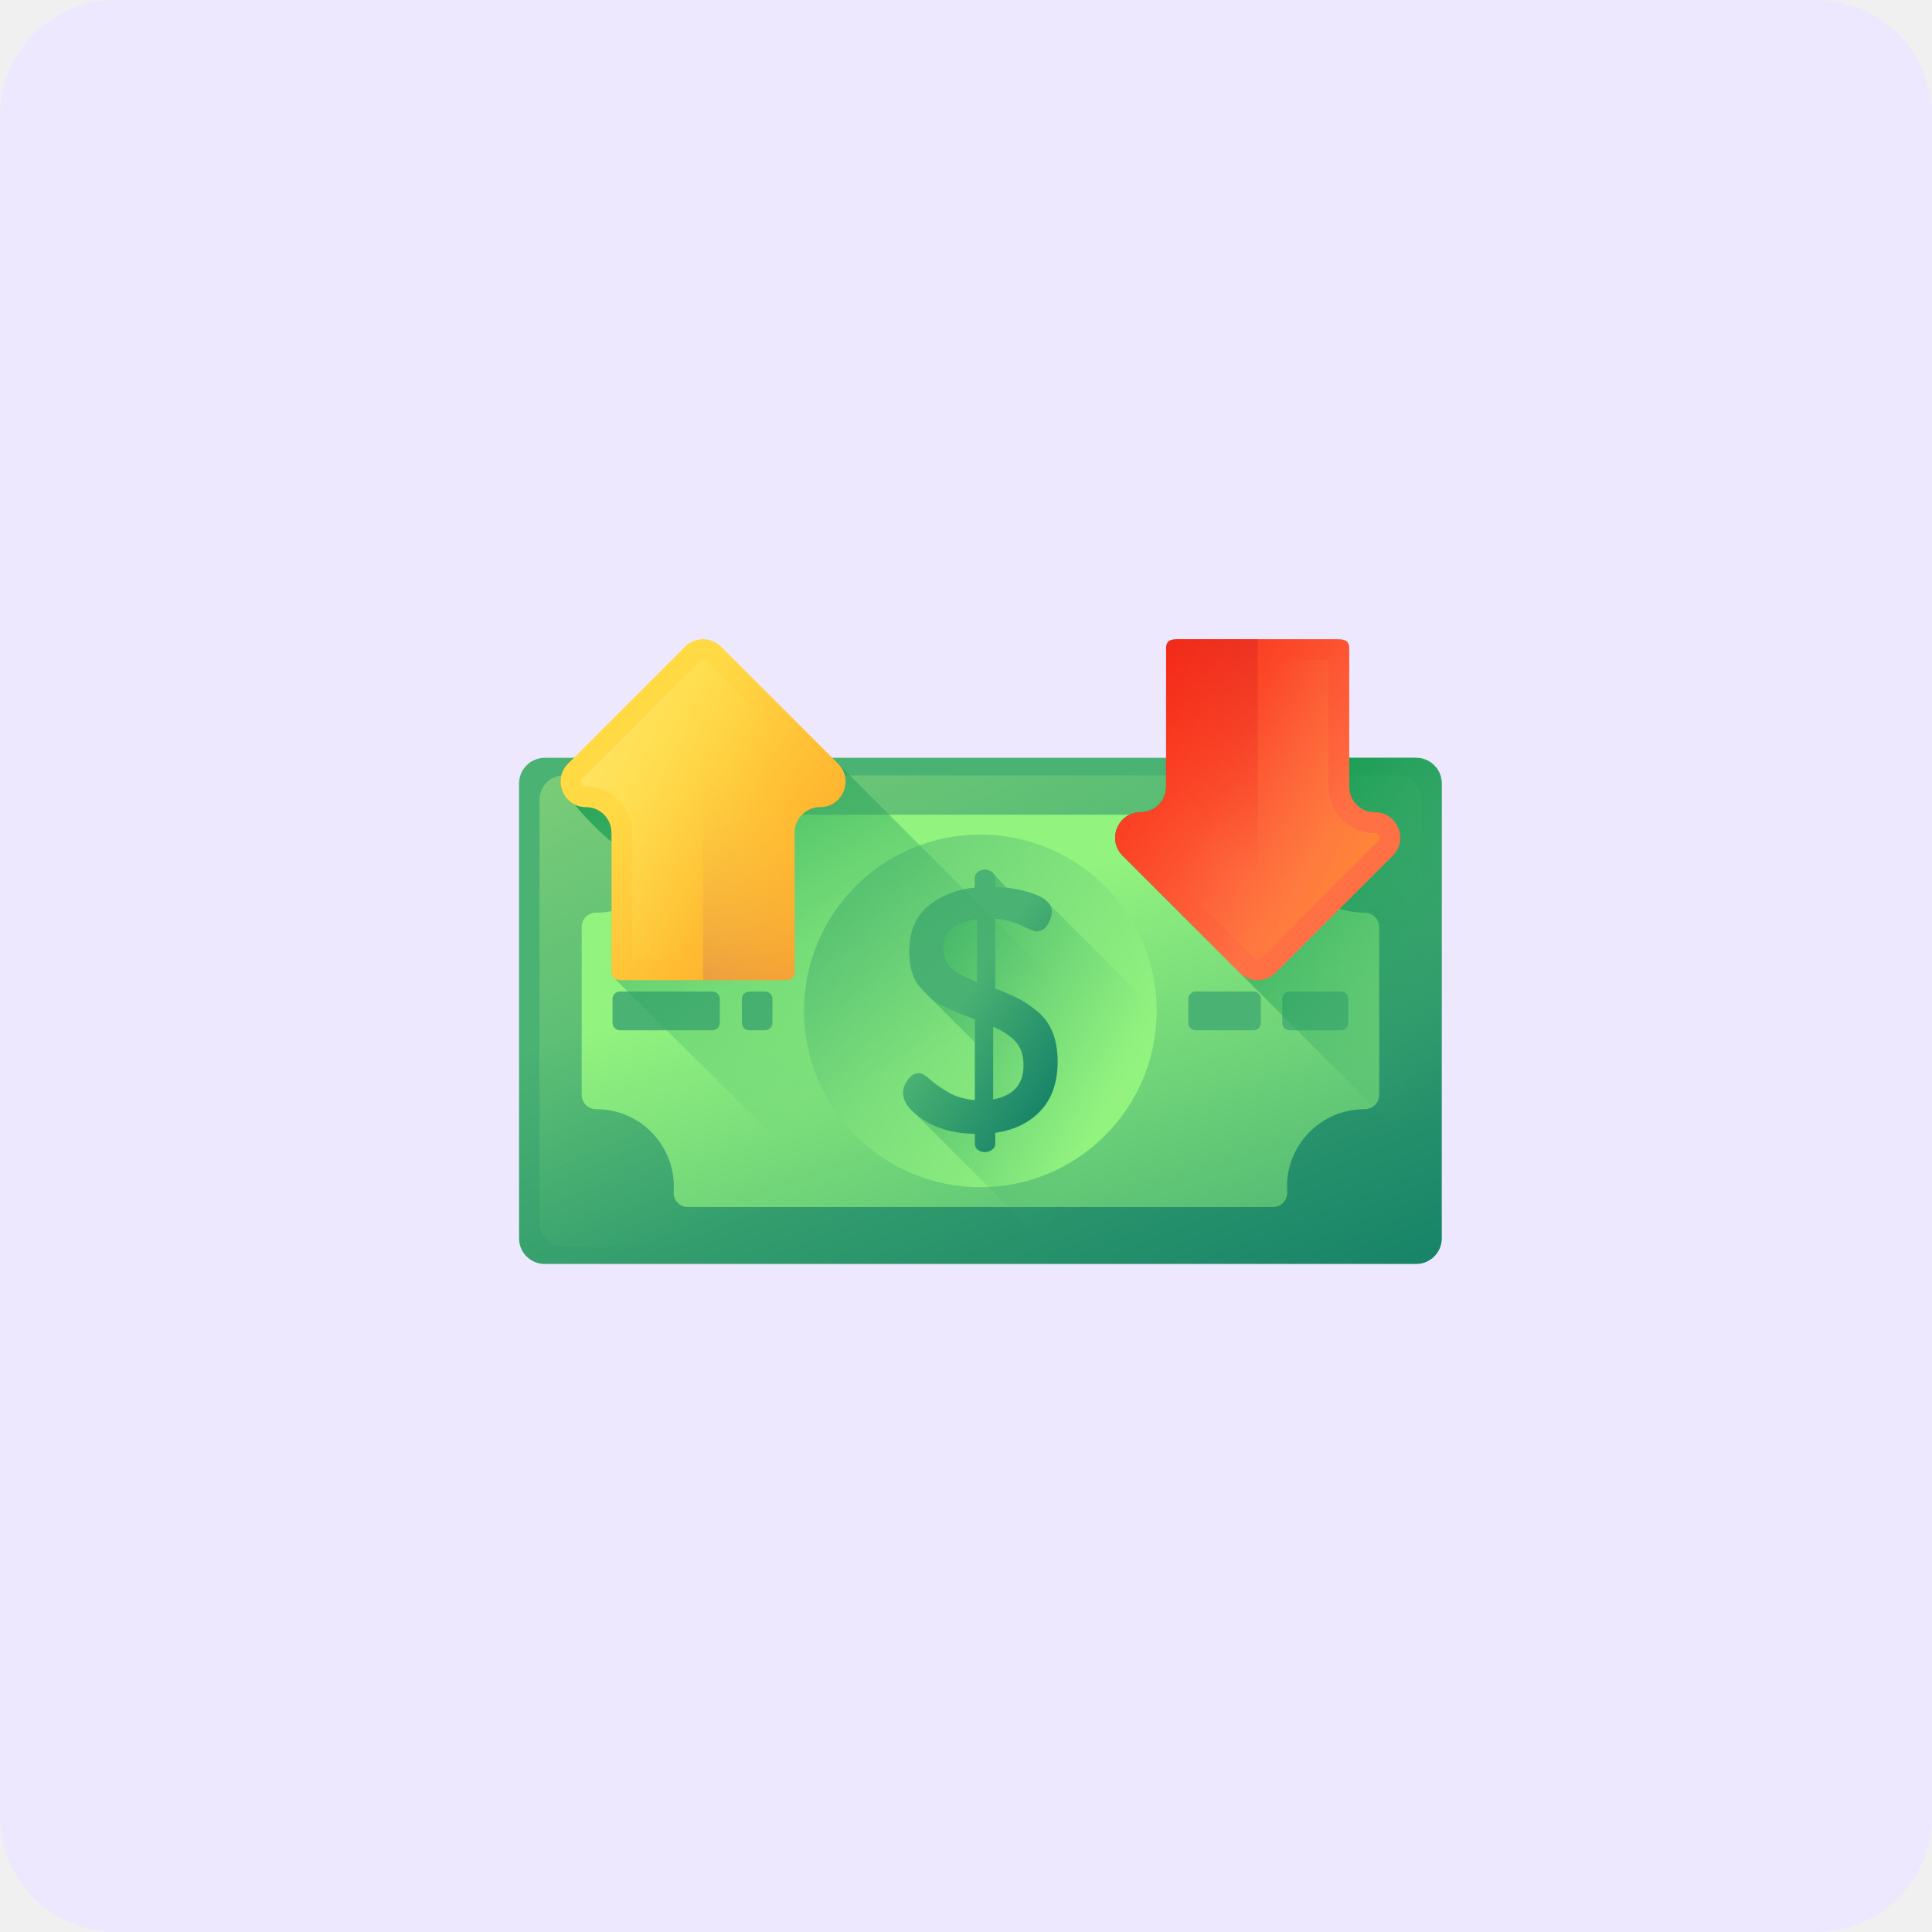
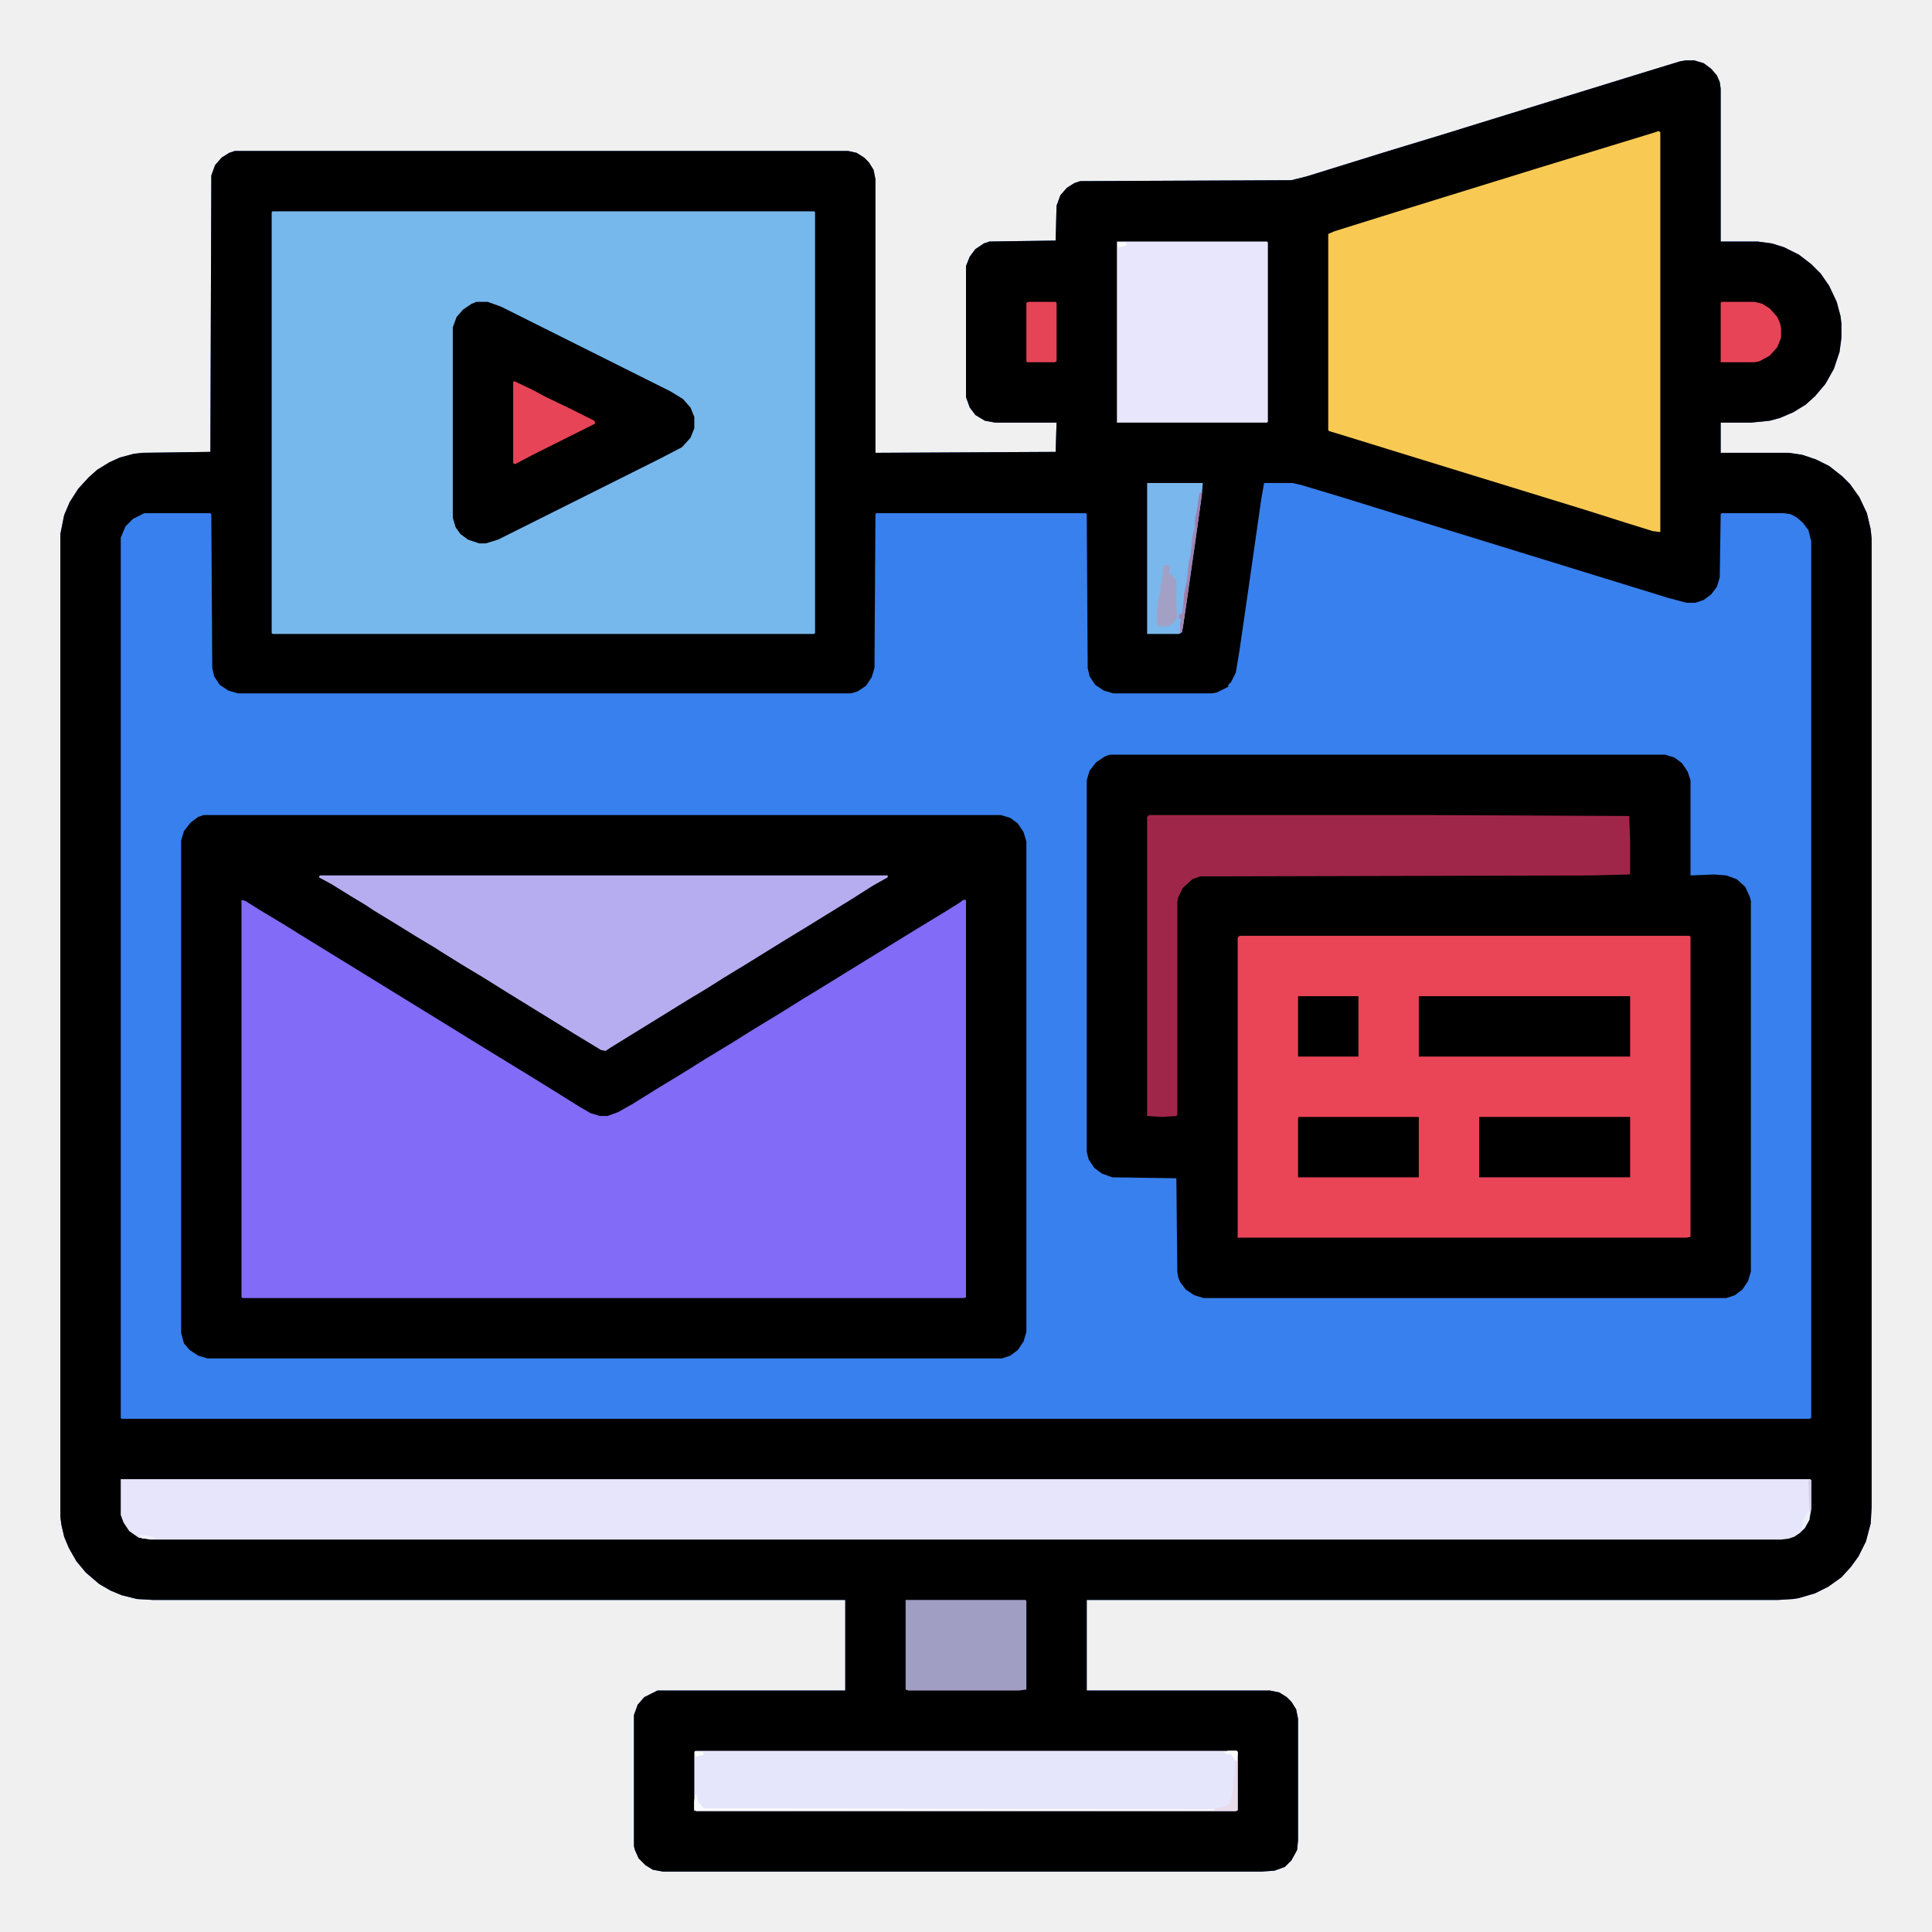
- <svg xmlns="http://www.w3.org/2000/svg" width="67" height="67" viewBox="0 0 67 67" fill="none">
-   <rect width="67" height="67" rx="4" fill="#EEE8FF" />
-   <g clip-path="url(#clip0_170_6995)">
-     <path d="M49.112 43.833H18.888C18.398 43.833 18 43.435 18 42.945V27.169C18 26.679 18.398 26.281 18.888 26.281H49.112C49.602 26.281 50 26.679 50 27.169V42.945C50 43.435 49.602 43.833 49.112 43.833Z" fill="url(#paint0_linear_170_6995)" />
-     <path d="M48.458 43.225H19.548C19.086 43.225 18.711 42.85 18.711 42.388V27.728C18.711 27.265 19.086 26.891 19.548 26.891H48.458C48.921 26.891 49.296 27.266 49.296 27.728V42.388C49.296 42.85 48.921 43.225 48.458 43.225Z" fill="url(#paint1_linear_170_6995)" />
-     <path d="M47.316 31.65C45.834 31.65 44.633 30.448 44.633 28.966C44.633 28.905 44.635 28.845 44.639 28.785C44.658 28.497 44.431 28.254 44.143 28.254H23.857C23.569 28.254 23.342 28.498 23.362 28.785C23.366 28.845 23.368 28.905 23.368 28.966C23.368 30.448 22.166 31.65 20.684 31.65C20.682 31.65 20.68 31.65 20.679 31.65C20.4 31.649 20.172 31.868 20.172 32.147V37.969C20.172 38.247 20.4 38.467 20.679 38.466H20.684C22.166 38.466 23.368 39.668 23.368 41.15C23.368 41.211 23.366 41.271 23.362 41.331C23.342 41.618 23.569 41.862 23.857 41.862H44.143C44.431 41.862 44.658 41.618 44.639 41.331C44.634 41.271 44.632 41.211 44.632 41.15C44.632 39.668 45.834 38.466 47.316 38.466H47.322C47.6 38.467 47.828 38.248 47.828 37.969V32.147C47.828 31.868 47.6 31.649 47.322 31.65C47.32 31.65 47.318 31.65 47.316 31.65Z" fill="url(#paint2_linear_170_6995)" />
-     <path d="M33.997 41.171C37.373 41.171 40.111 38.434 40.111 35.057C40.111 31.681 37.373 28.943 33.997 28.943C30.62 28.943 27.883 31.681 27.883 35.057C27.883 38.434 30.62 41.171 33.997 41.171Z" fill="url(#paint3_linear_170_6995)" />
-     <path d="M36.4 31.366C36.307 31.221 36.127 31.1 35.859 31.003C35.57 30.9 35.262 30.829 34.936 30.791C34.919 30.779 34.901 30.77 34.883 30.761L34.4 30.244C34.324 30.188 34.242 30.16 34.155 30.16C34.059 30.16 33.977 30.188 33.91 30.244C33.842 30.3 33.808 30.363 33.808 30.435V30.782C33.162 30.854 32.622 31.069 32.188 31.428C31.753 31.787 31.536 32.312 31.536 33.005C31.536 33.252 31.564 33.476 31.619 33.679C31.675 33.882 31.767 34.059 31.894 34.21C32.022 34.362 32.144 34.491 32.259 34.598C32.26 34.599 32.261 34.6 32.262 34.601C32.262 34.601 33.766 36.105 33.766 36.105C33.78 36.12 33.794 36.134 33.808 36.148V38.149C33.455 38.125 33.143 38.034 32.874 37.874C32.605 37.715 32.394 37.566 32.24 37.427C32.086 37.288 31.962 37.218 31.867 37.218C31.724 37.218 31.598 37.294 31.487 37.445C31.376 37.596 31.32 37.747 31.32 37.898C31.32 38.14 31.456 38.378 31.729 38.613L36.949 43.833H48.867L36.4 31.366Z" fill="url(#paint4_linear_170_6995)" />
-     <path d="M31.32 37.898C31.32 37.747 31.376 37.596 31.487 37.445C31.598 37.294 31.724 37.218 31.867 37.218C31.962 37.218 32.086 37.288 32.24 37.427C32.394 37.566 32.605 37.715 32.874 37.874C33.143 38.034 33.455 38.125 33.808 38.149V35.344C33.569 35.257 33.385 35.187 33.258 35.136C33.13 35.084 32.961 35.008 32.749 34.909C32.538 34.809 32.375 34.706 32.259 34.598C32.143 34.491 32.022 34.362 31.894 34.211C31.767 34.059 31.675 33.882 31.619 33.679C31.564 33.477 31.536 33.252 31.536 33.005C31.536 32.312 31.753 31.787 32.187 31.428C32.622 31.069 33.162 30.854 33.808 30.782V30.435C33.808 30.363 33.842 30.3 33.91 30.244C33.977 30.188 34.059 30.16 34.155 30.16C34.242 30.16 34.324 30.188 34.4 30.244C34.475 30.3 34.514 30.363 34.514 30.435V30.758C35 30.774 35.448 30.856 35.859 31.003C36.27 31.151 36.475 31.356 36.475 31.619C36.475 31.763 36.426 31.912 36.33 32.068C36.234 32.223 36.105 32.301 35.944 32.301C35.881 32.301 35.706 32.233 35.42 32.098C35.135 31.962 34.832 31.882 34.514 31.858V34.282C34.831 34.401 35.094 34.515 35.304 34.622C35.514 34.73 35.737 34.879 35.971 35.07C36.205 35.261 36.381 35.502 36.5 35.792C36.618 36.082 36.678 36.422 36.678 36.812C36.678 37.525 36.484 38.091 36.095 38.511C35.707 38.931 35.179 39.189 34.514 39.285V39.685C34.514 39.755 34.475 39.818 34.4 39.873C34.324 39.927 34.242 39.955 34.155 39.955C34.059 39.955 33.977 39.927 33.91 39.873C33.842 39.818 33.808 39.755 33.808 39.685V39.321C33.114 39.313 32.526 39.154 32.044 38.845C31.561 38.535 31.32 38.22 31.32 37.898ZM32.72 32.886C32.72 33.196 32.816 33.433 33.01 33.596C33.203 33.759 33.493 33.912 33.88 34.055V31.881C33.106 31.977 32.72 32.312 32.72 32.886ZM34.442 38.125C35.143 37.998 35.494 37.604 35.494 36.944C35.494 36.593 35.402 36.319 35.219 36.12C35.035 35.921 34.777 35.75 34.442 35.607V38.125Z" fill="url(#paint5_linear_170_6995)" />
-     <path d="M24.708 35.729H21.496C21.356 35.729 21.242 35.615 21.242 35.475V34.64C21.242 34.5 21.356 34.387 21.496 34.387H24.708C24.848 34.387 24.962 34.5 24.962 34.64V35.475C24.962 35.615 24.848 35.729 24.708 35.729Z" fill="#4AB272" />
-     <path d="M26.534 35.729H25.98C25.84 35.729 25.727 35.615 25.727 35.475V34.64C25.727 34.5 25.84 34.387 25.98 34.387H26.534C26.674 34.387 26.788 34.5 26.788 34.64V35.475C26.788 35.615 26.674 35.729 26.534 35.729Z" fill="#4AB272" />
-     <path d="M43.472 35.729H41.465C41.324 35.729 41.211 35.615 41.211 35.475V34.64C41.211 34.5 41.324 34.387 41.465 34.387H43.472C43.612 34.387 43.726 34.5 43.726 34.64V35.475C43.726 35.615 43.612 35.729 43.472 35.729Z" fill="#4AB272" />
-     <path d="M46.504 35.729H44.722C44.582 35.729 44.469 35.615 44.469 35.475V34.64C44.469 34.5 44.582 34.387 44.722 34.387H46.504C46.644 34.387 46.757 34.5 46.757 34.64V35.475C46.757 35.615 46.644 35.729 46.504 35.729Z" fill="#4AB272" />
-     <path d="M28.861 26.281H19.901L19.698 26.485C19.238 26.944 19.427 27.673 19.951 27.912C20.037 28.096 21.024 29.091 21.205 29.181L21.204 33.679C21.204 33.748 21.216 33.803 21.236 33.845C21.285 33.944 28.286 40.835 31.335 43.833H46.413L28.861 26.281Z" fill="url(#paint6_linear_170_6995)" />
-     <path d="M49.998 27.169C49.998 26.679 49.601 26.281 49.11 26.281H40.439L40.439 27.285C40.439 27.773 40.044 28.168 39.556 28.168C38.77 28.168 38.376 29.119 38.932 29.675L39.139 29.882L49.998 40.741V27.169Z" fill="url(#paint7_linear_170_6995)" />
-     <path d="M40.439 27.284L40.439 22.48C40.439 22.128 40.724 22.167 41.077 22.167L46.153 22.168C46.505 22.168 46.791 22.128 46.791 22.48L46.791 27.285C46.791 27.772 47.186 28.168 47.674 28.168C48.461 28.168 48.855 29.119 48.298 29.675L44.24 33.733C43.895 34.078 43.336 34.078 42.992 33.733L38.932 29.674C38.376 29.118 38.77 28.167 39.556 28.167C40.044 28.167 40.439 27.772 40.439 27.284Z" fill="url(#paint8_linear_170_6995)" />
-     <path d="M46.073 22.887L46.074 27.286C46.074 28.169 46.792 28.887 47.675 28.887C47.748 28.887 47.799 28.921 47.827 28.989C47.855 29.056 47.843 29.117 47.792 29.168L43.733 33.227C43.693 33.267 43.648 33.275 43.617 33.275C43.586 33.275 43.54 33.267 43.5 33.227L39.441 29.168C39.389 29.116 39.377 29.055 39.405 28.988C39.433 28.921 39.484 28.886 39.558 28.886C40.44 28.886 41.159 28.168 41.158 27.285L41.158 22.887L46.073 22.887Z" fill="url(#paint9_linear_170_6995)" />
-     <path d="M41.077 22.167C40.724 22.167 40.439 22.128 40.439 22.48L40.439 27.284C40.439 27.772 40.044 28.167 39.556 28.167C38.77 28.167 38.376 29.118 38.932 29.674L42.991 33.733C43.164 33.906 43.39 33.992 43.616 33.992L43.615 22.168L41.077 22.167Z" fill="url(#paint10_linear_170_6995)" />
-     <path d="M27.556 28.873L27.556 33.678C27.556 34.03 27.27 33.99 26.918 33.99L21.842 33.991C21.49 33.991 21.204 34.03 21.204 33.678L21.205 28.874C21.205 28.386 20.81 27.991 20.322 27.991C19.535 27.991 19.142 27.04 19.698 26.484L23.757 22.425C24.102 22.08 24.661 22.08 25.006 22.425L29.064 26.483C29.62 27.039 29.226 27.99 28.439 27.99C27.952 27.99 27.556 28.386 27.556 28.873Z" fill="url(#paint11_linear_170_6995)" />
-     <path d="M21.924 33.273L21.924 28.874C21.924 27.991 21.206 27.273 20.323 27.273C20.25 27.273 20.199 27.239 20.171 27.172C20.143 27.104 20.155 27.044 20.207 26.992L24.266 22.933C24.306 22.893 24.351 22.885 24.382 22.885C24.413 22.885 24.459 22.893 24.499 22.933L28.557 26.991C28.609 27.043 28.621 27.104 28.593 27.171C28.565 27.238 28.514 27.273 28.441 27.273C27.558 27.273 26.84 27.991 26.839 28.874L26.839 33.273L21.924 33.273Z" fill="url(#paint12_linear_170_6995)" />
-     <path d="M26.921 33.992C27.273 33.992 27.559 34.032 27.559 33.679L27.559 28.875C27.559 28.388 27.954 27.992 28.442 27.992C29.229 27.992 29.623 27.041 29.067 26.485L25.008 22.427C24.836 22.254 24.61 22.168 24.384 22.168L24.383 33.992L26.921 33.992Z" fill="url(#paint13_linear_170_6995)" />
-   </g>
-   <defs>
-     <linearGradient id="paint0_linear_170_6995" x1="32.319" y1="30.803" x2="41.29" y2="53.501" gradientUnits="userSpaceOnUse">
-       <stop stop-color="#4AB272" />
-       <stop offset="1" stop-color="#077565" />
-     </linearGradient>
-     <linearGradient id="paint1_linear_170_6995" x1="35.353" y1="37.961" x2="18.099" y2="0.847" gradientUnits="userSpaceOnUse">
-       <stop stop-color="#92F37F" stop-opacity="0" />
-       <stop offset="1" stop-color="#FFEE83" />
-     </linearGradient>
-     <linearGradient id="paint2_linear_170_6995" x1="32.892" y1="31.697" x2="37.889" y2="46.855" gradientUnits="userSpaceOnUse">
-       <stop stop-color="#92F37F" />
-       <stop offset="1" stop-color="#4AB272" />
-     </linearGradient>
-     <linearGradient id="paint3_linear_170_6995" x1="38.687" y1="38.106" x2="20.288" y2="26.146" gradientUnits="userSpaceOnUse">
-       <stop stop-color="#92F37F" />
-       <stop offset="1" stop-color="#4AB272" />
-     </linearGradient>
-     <linearGradient id="paint4_linear_170_6995" x1="38.311" y1="38.2" x2="25.378" y2="32.474" gradientUnits="userSpaceOnUse">
-       <stop stop-color="#4AB272" stop-opacity="0" />
-       <stop offset="1" stop-color="#009245" />
-     </linearGradient>
-     <linearGradient id="paint5_linear_170_6995" x1="33.418" y1="34.534" x2="38.428" y2="37.908" gradientUnits="userSpaceOnUse">
-       <stop stop-color="#4AB272" />
-       <stop offset="1" stop-color="#077565" />
-     </linearGradient>
-     <linearGradient id="paint6_linear_170_6995" x1="32.445" y1="36.49" x2="23.285" y2="20.887" gradientUnits="userSpaceOnUse">
-       <stop stop-color="#4AB272" stop-opacity="0" />
-       <stop offset="1" stop-color="#009245" />
-     </linearGradient>
-     <linearGradient id="paint7_linear_170_6995" x1="52.045" y1="35.818" x2="42.503" y2="26.276" gradientUnits="userSpaceOnUse">
-       <stop stop-color="#4AB272" stop-opacity="0" />
-       <stop offset="1" stop-color="#009245" />
-     </linearGradient>
-     <linearGradient id="paint8_linear_170_6995" x1="46.137" y1="28.925" x2="38.923" y2="23.72" gradientUnits="userSpaceOnUse">
-       <stop stop-color="#FF7044" />
-       <stop offset="1" stop-color="#F92814" />
-     </linearGradient>
-     <linearGradient id="paint9_linear_170_6995" x1="42.371" y1="26.926" x2="50.576" y2="30.785" gradientUnits="userSpaceOnUse">
-       <stop stop-color="#FF7044" stop-opacity="0" />
-       <stop offset="1" stop-color="#FFA425" />
-     </linearGradient>
-     <linearGradient id="paint10_linear_170_6995" x1="41.446" y1="29.041" x2="49.101" y2="17.631" gradientUnits="userSpaceOnUse">
-       <stop stop-color="#F92814" stop-opacity="0" />
-       <stop offset="1" stop-color="#C1272D" />
-     </linearGradient>
-     <linearGradient id="paint11_linear_170_6995" x1="21.859" y1="27.233" x2="29.072" y2="32.438" gradientUnits="userSpaceOnUse">
-       <stop stop-color="#FFDA45" />
-       <stop offset="1" stop-color="#FFA425" />
-     </linearGradient>
-     <linearGradient id="paint12_linear_170_6995" x1="25.626" y1="29.233" x2="17.423" y2="25.375" gradientUnits="userSpaceOnUse">
-       <stop stop-color="#FFDA45" stop-opacity="0" />
-       <stop offset="1" stop-color="#FFEE83" />
-     </linearGradient>
-     <linearGradient id="paint13_linear_170_6995" x1="26.553" y1="27.119" x2="18.897" y2="38.53" gradientUnits="userSpaceOnUse">
-       <stop stop-color="#FFDA45" stop-opacity="0" />
-       <stop offset="1" stop-color="#B53759" />
-     </linearGradient>
-     <clipPath id="clip0_170_6995">
-       <rect width="32" height="32" fill="white" transform="translate(18 17)" />
-     </clipPath>
-   </defs>
+ <svg xmlns="http://www.w3.org/2000/svg" version="1.1" viewBox="0 0 2048 2048" width="512" height="512">
+   <path transform="translate(1787,64)" d="m0 0h9l10 3 8 6 6 7 3 7 1 7v162h39l15 2 13 4 16 8 13 10 10 10 9 13 8 17 4 15 1 8v15l-2 15-6 18-9 16-11 13-10 9-13 8-14 6-11 3-20 2h-32v32h72l14 2 15 5 14 7 14 11 8 8 10 14 8 17 4 17 1 10v1027l-1 17-5 19-8 16-8 11-10 11-14 10-14 7-17 5-6 1-16 1h-733v96h194l10 2 8 5 5 5 5 8 2 10v129l-1 10-6 11-7 7-11 4-14 1h-634l-11-2-8-5-7-7-4-9-1-4v-139l4-11 7-8 14-7h199v-96h-734l-17-1-16-4-12-5-12-7-14-12-10-12-8-14-5-12-3-13-1-8v-1042l4-20 6-14 9-14 11-12 9-8 13-8 11-5 15-4 9-1 72-1 1-293 4-11 7-8 8-5 6-2h650l9 2 8 5 5 5 5 8 2 10v290l191-1 1-31h-65l-11-2-10-6-6-8-4-11v-139l4-10 6-8 9-6 6-2 70-1 1-37 4-11 7-8 8-5 6-2 224-1 16-4 87-27 56-17 42-13 175-54 36-11z" fill="#3880ED" />
+   <path transform="translate(1787,64)" d="m0 0h9l10 3 8 6 6 7 3 7 1 7v162h39l15 2 13 4 16 8 13 10 10 10 9 13 8 17 4 15 1 8v15l-2 15-6 18-9 16-11 13-10 9-13 8-14 6-11 3-20 2h-32v32h72l14 2 15 5 14 7 14 11 8 8 10 14 8 17 4 17 1 10v1027l-1 17-5 19-8 16-8 11-10 11-14 10-14 7-17 5-6 1-16 1h-733v96h194l10 2 8 5 5 5 5 8 2 10v129l-1 10-6 11-7 7-11 4-14 1h-634l-11-2-8-5-7-7-4-9-1-4v-139l4-11 7-8 14-7h199v-96h-734l-17-1-16-4-12-5-12-7-14-12-10-12-8-14-5-12-3-13-1-8v-1042l4-20 6-14 9-14 11-12 9-8 13-8 11-5 15-4 9-1 72-1 1-293 4-11 7-8 8-5 6-2h650l9 2 8 5 5 5 5 8 2 10v290l191-1 1-31h-65l-11-2-10-6-6-8-4-11v-139l4-10 6-8 9-6 6-2 70-1 1-37 4-11 7-8 8-5 6-2 224-1 16-4 87-27 56-17 42-13 175-54 36-11zm-447 448-3 17-12 84-11 76-4 24-5 10-3 3v2l-12 6-5 1h-105l-10-3-9-6-6-9-2-9-1-163-1-1h-222l-1 1-1 163-3 10-6 9-9 6-7 2h-650l-10-3-9-6-6-9-2-9-1-163-1-1h-70l-12 6-8 8-5 12v933l1 1h1789l2-1v-929l-3-12-6-8-7-6-6-3-7-1h-66l-1 1-1 67-3 10-6 8-8 6-9 3h-9l-19-5-266-82-84-26-40-12-9-2z" fill="#010000" />
+   <path transform="translate(216,864)" d="m0 0h845l10 3 8 6 6 9 3 10v520l-3 10-6 9-8 6-9 3h-842l-10-3-9-6-6-7-3-11v-522l3-10 7-9 8-6z" fill="#010000" />
+   <path transform="translate(1176,800)" d="m0 0h589l10 3 8 6 6 9 3 9v101l25-1 13 1 11 4 9 8 5 11 1 4v393l-3 10-6 9-8 6-9 3h-554l-10-3-9-6-6-8-2-5-1-6-1-99-68-1-11-4-8-6-6-9-2-8v-394l3-10 7-9 9-6z" fill="#010000" />
+   <path transform="translate(289,224)" d="m0 0h574l1 1v446l-1 1h-574l-1-1v-446z" fill="#77B8EC" />
+   <path transform="translate(256,954)" d="m0 0 4 1 16 10 25 15 16 10 169 104 21 13 18 11 44 27 21 13 24 15 12 7 10 3h8l11-4 16-9 24-15 28-17 24-15 28-17 24-15 28-17 24-15 23-14 21-13 78-48 28-17 16-10 4-3h3v421l-2 1h-765l-1-1z" fill="#826BF7" />
+   <path transform="translate(1314,992)" d="m0 0h477l1 1v318l-4 1h-476v-318z" fill="#E94557" />
+   <path transform="translate(128,1568)" d="m0 0h1791l1 1v31l-2 11-5 9-5 5-6 4-6 2-8 1h-1729l-12-2-10-7-6-9-3-8z" fill="#E6E5FC" />
+   <path transform="translate(1758,139)" d="m0 0 2 1v424l-8-1-29-9-41-13-182-56-81-25-10-3-1-1v-208l7-3 64-20 152-47 121-37z" fill="#F8CA54" />
+   <path transform="translate(339,928)" d="m0 0h602v2l-16 9-22 14-47 29-23 14-42 26-23 14-19 12-20 12-21 13-60 37-6 4-5-1-28-17-73-45-24-15-20-12-21-13-11-7-20-12-21-13-23-14-9-6-15-9-21-13-13-7z" fill="#B6ADF1" />
+   <path transform="translate(505,320)" d="m0 0h12l14 5 180 90 13 8 8 9 4 10v12l-4 10-9 10-23 12-172 86-13 4h-7l-12-4-8-6-5-7-3-10v-202l4-11 7-8 9-6z" fill="#010000" />
+   <path transform="translate(1218,864)" d="m0 0h302l207 1 1 25v36l-1 1-41 1-414 1-8 3-10 9-5 10-1 5v226l-1 1-15 1-16-1v-317z" fill="#A02649" />
+   <path transform="translate(737,1856)" d="m0 0h574l1 1v62l-2 1h-572l-2-1v-62z" fill="#E5E5FC" />
+   <path transform="translate(1184,256)" d="m0 0h159l1 1v190l-1 1h-159z" fill="#E8E6FC" />
+   <path transform="translate(1504,1056)" d="m0 0h224v64h-224z" fill="#010000" />
+   <path transform="translate(960,1696)" d="m0 0h127l1 1v94l-8 1h-117l-3-1z" fill="#A19EC3" />
+   <path transform="translate(1568,1184)" d="m0 0h160v64h-160z" fill="#010000" />
+   <path transform="translate(1377,1184)" d="m0 0h127v64h-128v-63z" fill="#010000" />
+   <path transform="translate(1216,512)" d="m0 0h59l-1 13-17 119-4 26-3 2h-34z" fill="#7AB7EC" />
+   <path transform="translate(1376,1056)" d="m0 0h64v64h-64z" fill="#010000" />
+   <path transform="translate(545,404)" d="m0 0 19 9 15 8 23 11 28 14 1 3-66 33-19 10-2-1v-86z" fill="#E74457" />
+   <path transform="translate(1825,320)" d="m0 0h35l8 2 8 5 8 9 3 7 1 5v10l-4 10-8 9-11 6-5 1h-36v-63z" fill="#E74457" />
+   <path transform="translate(1090,320)" d="m0 0h29l1 1v62l-2 1h-29l-1-1v-62z" fill="#E54356" />
+   <path transform="translate(1234,599)" d="m0 0h5l1 3-1 7 3-1 2 4 3 3v26l1 13-4 7h-3v2l-6 1h-7l-2-6 1-17 1-7 2-6v-6l1-3 2-16z" fill="#A2A1C5" />
+   <path transform="translate(737,1902)" d="m0 0h1l2 8 6 7 541 1v1h-551v-9z" fill="#FDFDFD" />
+   <path transform="translate(1302,1856)" d="m0 0h9l1 1v62h-25l2-2 10-2 4-3 3-8 3-27v-11l-3-5-2-2-3 1-4-3z" fill="#E8DBEA" />
+   <path transform="translate(1272,522)" d="m0 0 2 1-7 52-13 90-2 6h-1v-9l1-6h-2v-5h3l3-26 2-9 2-19 2-8 2-19 2-9 2-16 2-11z" fill="#9E85B5" />
+   <path transform="translate(737,1902)" d="m0 0h1l2 8 6 7 21 1v1h-31v-9z" fill="#F8FAFC" />
+   <path transform="translate(1255,639)" d="m0 0h1v11l-3 20-2 1v-9l1-6h-2v-5h3z" fill="#9F8AB7" />
+   <path transform="translate(1916,1603)" d="m0 0h2v8l-5 9-3 2 1-10z" fill="#EDF1F9" />
+   <path transform="translate(1272,522)" d="m0 0 2 1-5 37-2-3v-8l2-7 2-17z" fill="#9E7EAD" />
+   <path transform="translate(1918,1568)" d="m0 0 2 1v31l-2 1-1-31z" fill="#D0D0E8" />
+   <path transform="translate(1302,1856)" d="m0 0h9l1 2-1 9-2-1-3-5-2-2-3 1-4-3z" fill="#FAFAFD" />
+   <path transform="translate(1259,619)" d="m0 0 1 4-3 21h-1l-1-5v-8l2-8z" fill="#9F7CA8" />
+   <path transform="translate(149,1627)" d="m0 0 9 1 6 2v1h-13l-3-3z" fill="#F1F3FA" />
+   <path transform="translate(1267,557)" d="m0 0h1v10l-2 10h-2v-7z" fill="#9F8BB6" />
+   <path transform="translate(1185,257)" d="m0 0h9v3l-7 2h-2z" fill="#FDFDFD" />
+   <path transform="translate(737,1857)" d="m0 0h8l1 3-7 2h-2z" fill="#FDFDFD" />
</svg>
